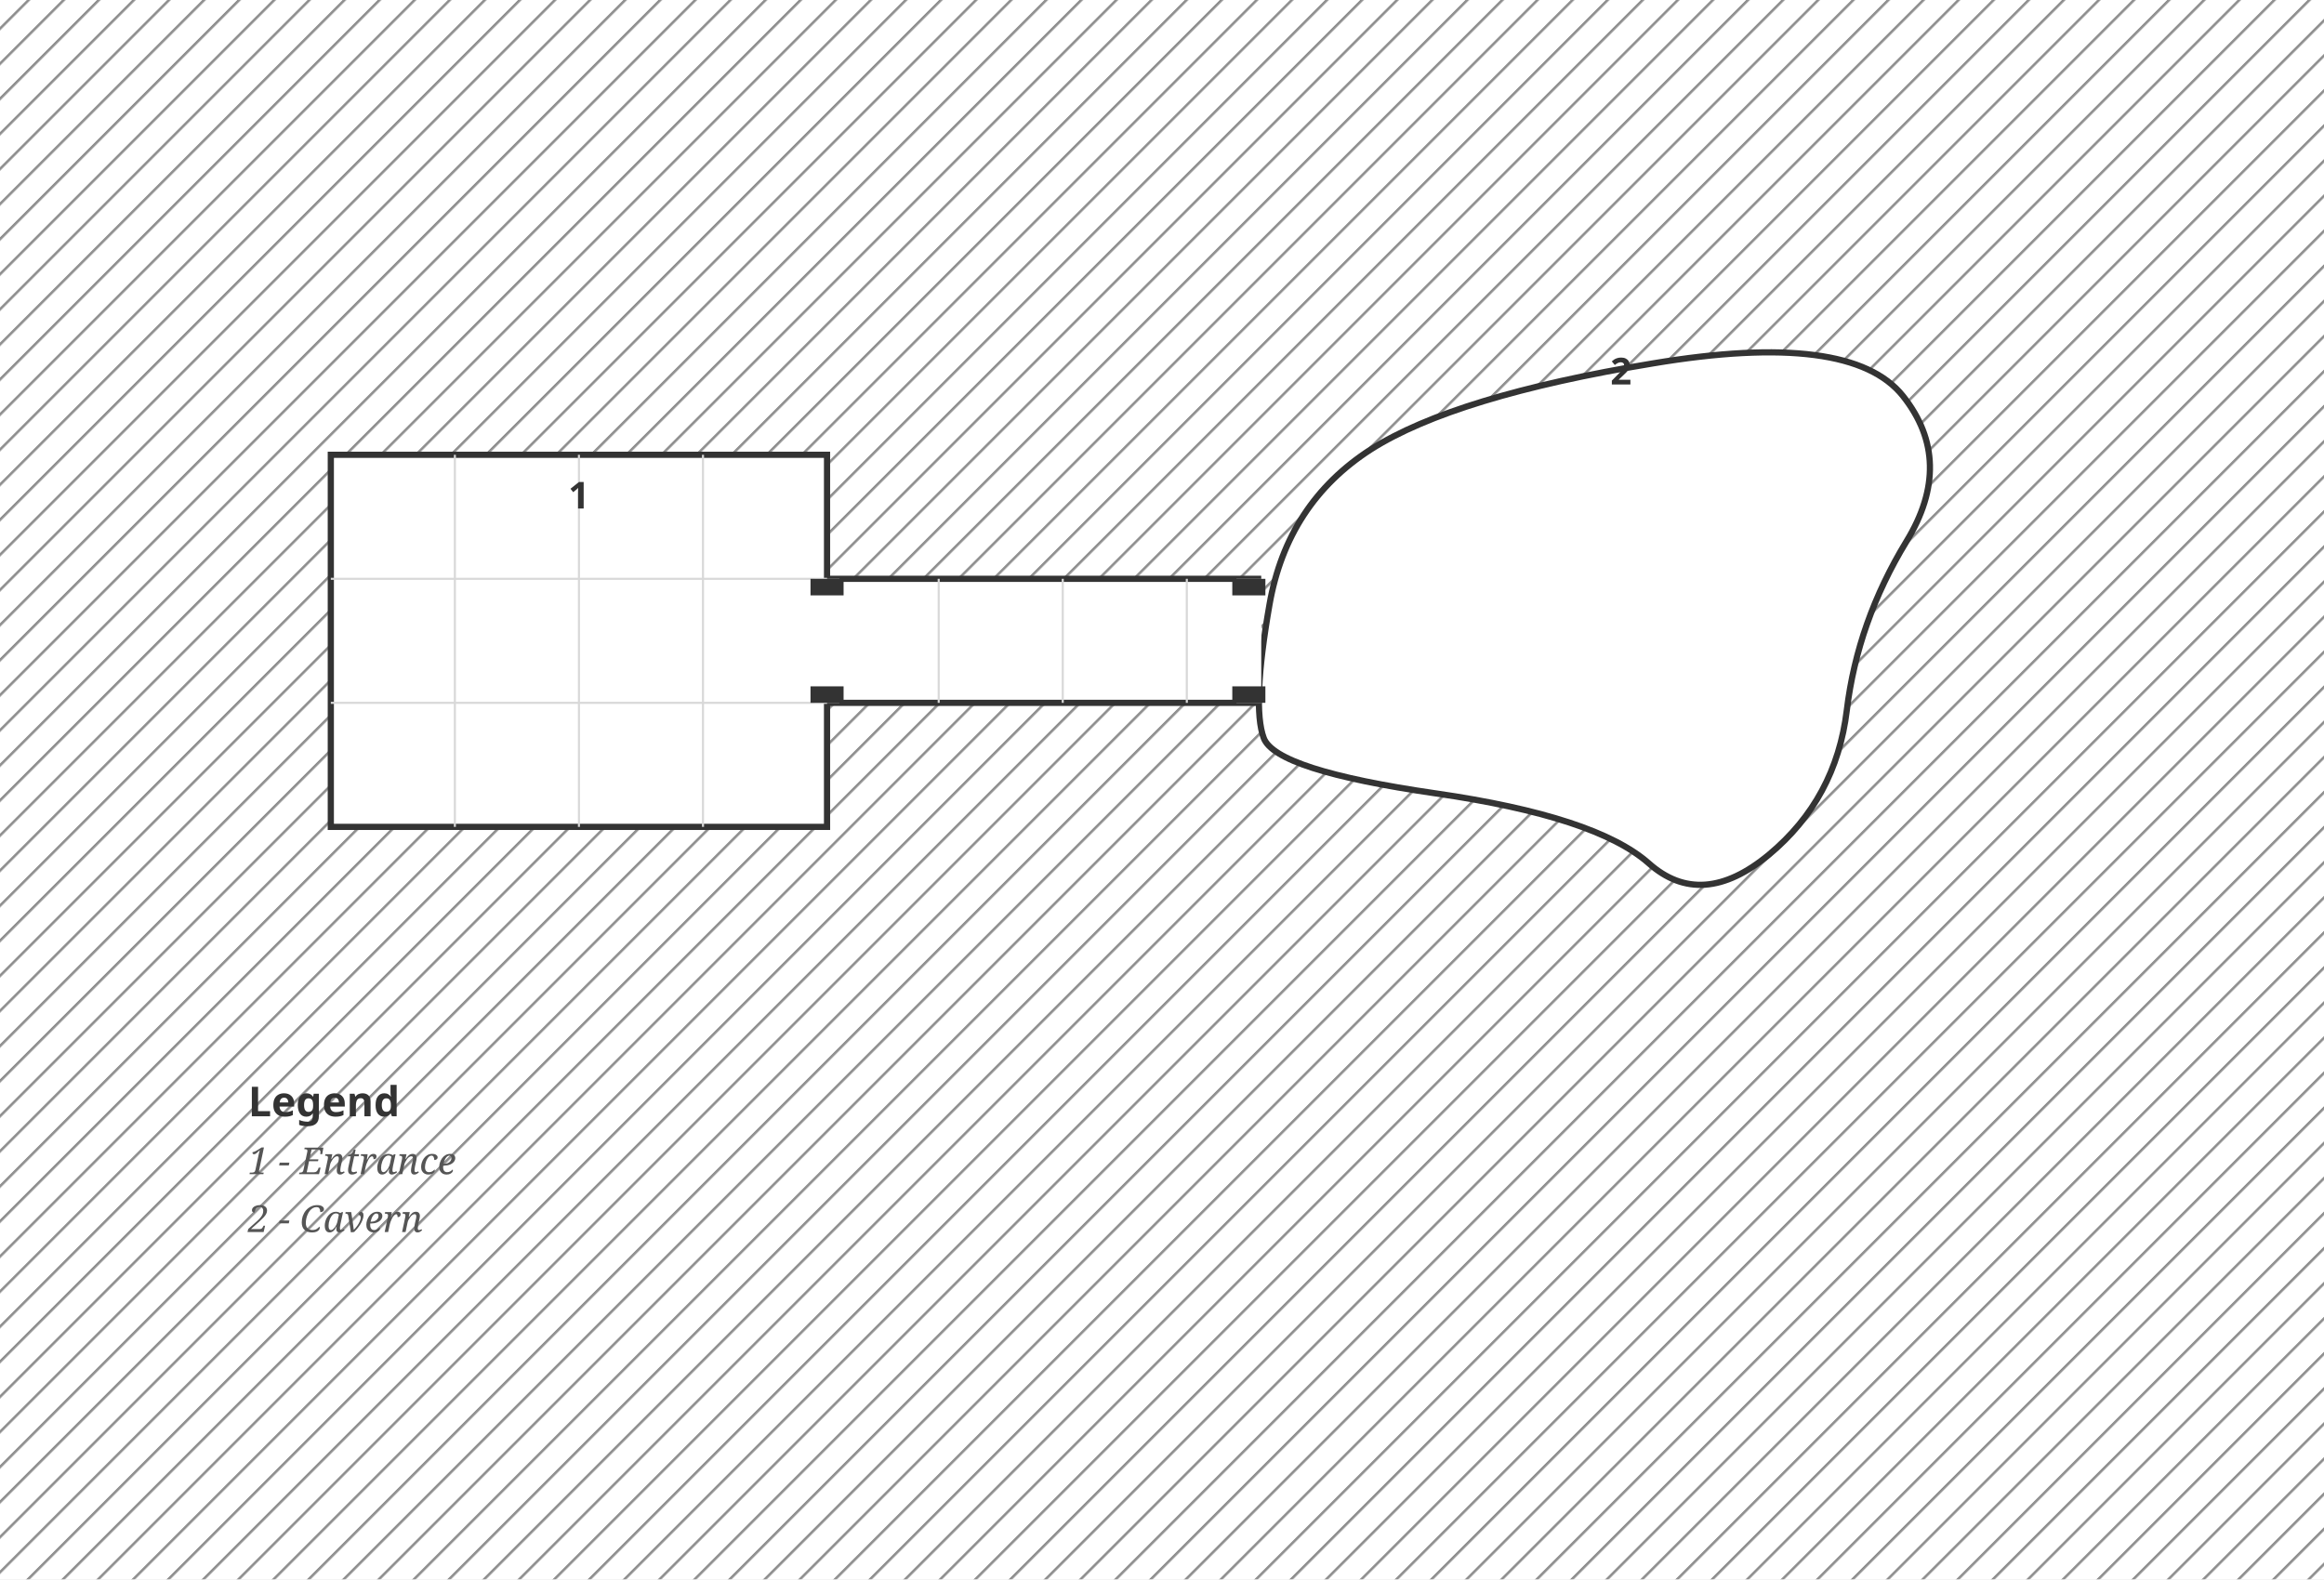
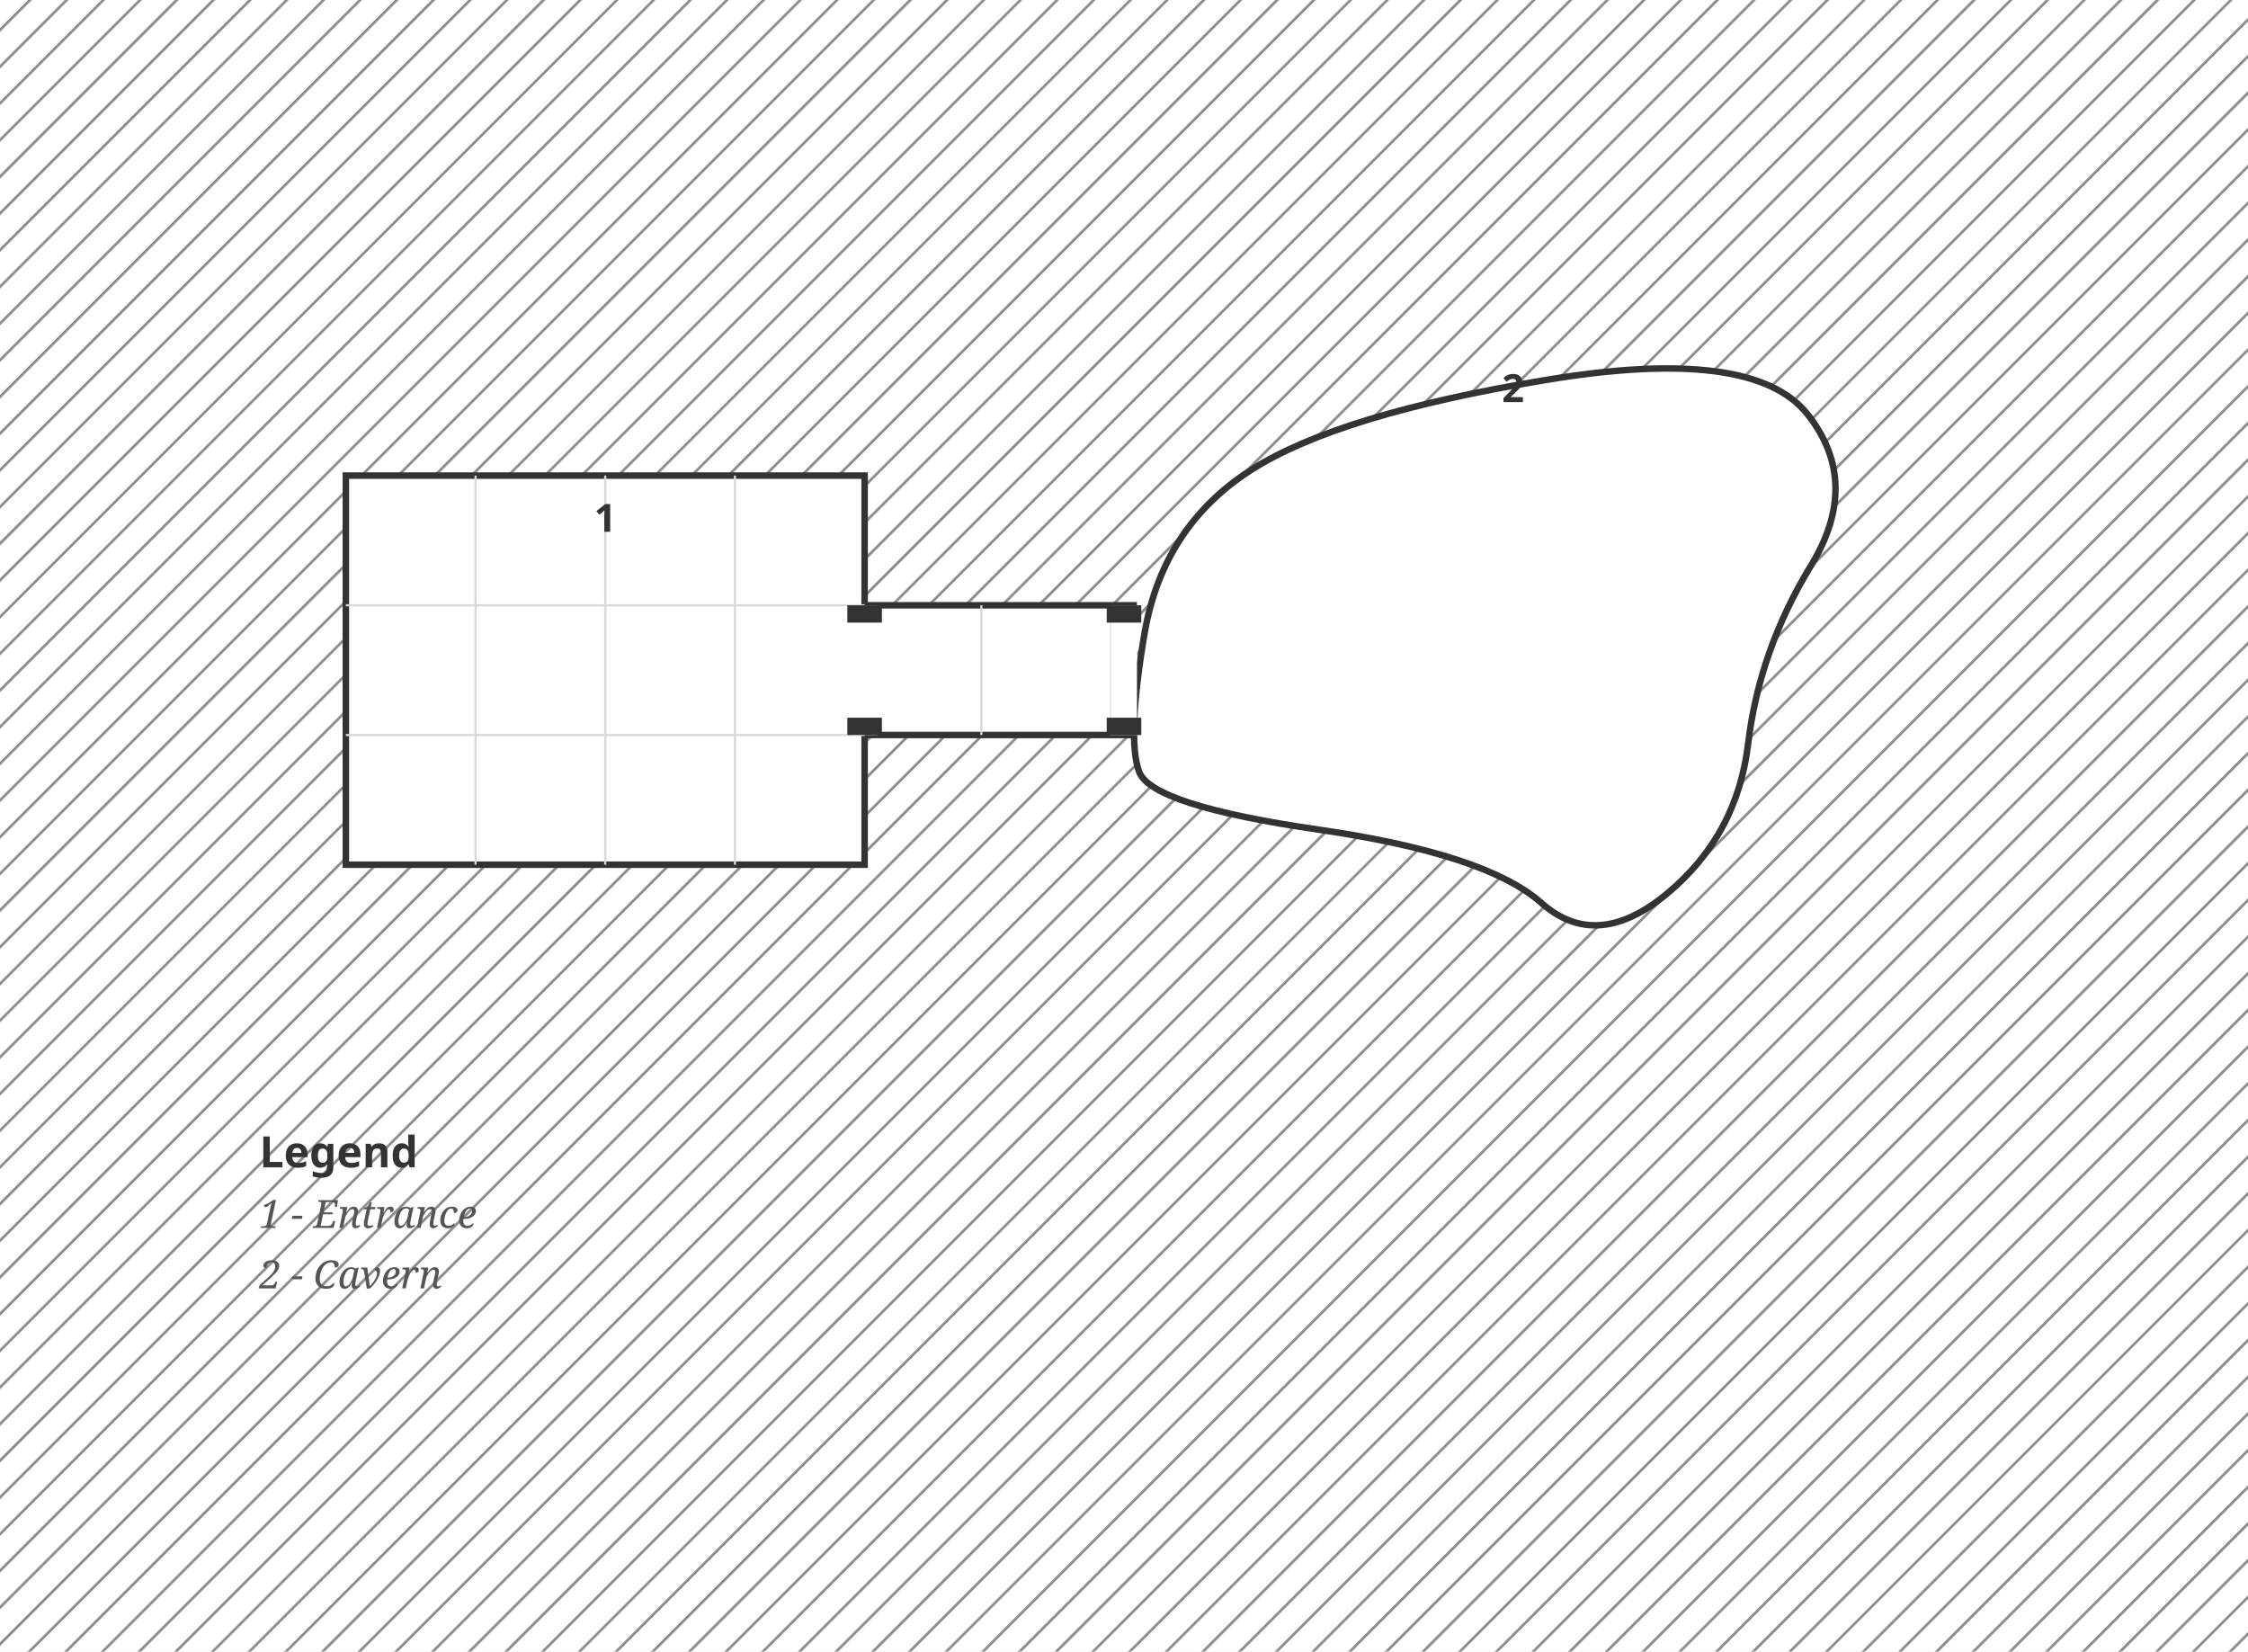
- <svg xmlns="http://www.w3.org/2000/svg" viewBox="-140 -155 562 382" width="562" height="382">
+ <svg xmlns="http://www.w3.org/2000/svg" viewBox="-140 -155 520 382" width="520" height="382">
  <defs>
    <pattern id="hatch" width="6" height="6" patternTransform="rotate(45 0 0)" patternUnits="userSpaceOnUse">
      <line x1="0" y1="0" x2="0" y2="6" stroke="#888" stroke-width="1.2" />
    </pattern>
    <symbol id="door-open" viewBox="0 0 30 30">
      <rect x="0" y="12" width="30" height="6" fill="white" />
      <rect x="0" y="11" width="4" height="8" fill="#333" />
      <rect x="26" y="11" width="4" height="8" fill="#333" />
    </symbol>
    <symbol id="door-closed" viewBox="0 0 30 30">
      <rect x="0" y="12" width="30" height="6" fill="white" />
      <rect x="2" y="13" width="26" height="4" fill="#333" />
    </symbol>
    <symbol id="door-locked" viewBox="0 0 30 30">
      <rect x="0" y="12" width="30" height="6" fill="white" />
      <rect x="2" y="11" width="26" height="8" fill="#333" />
      <rect x="4" y="13" width="22" height="4" fill="white" />
    </symbol>
    <symbol id="door-secret" viewBox="0 0 30 30">
      <line x1="0" y1="15" x2="30" y2="15" stroke="#888" stroke-width="1.2" stroke-dasharray="6,6" />
    </symbol>
    <symbol id="feat-ladder" viewBox="0 0 30 30">
      <line x1="8" y1="3" x2="8" y2="27" stroke="#333" stroke-width="1.5" />
      <line x1="22" y1="3" x2="22" y2="27" stroke="#333" stroke-width="1.5" />
      <line x1="8" y1="7" x2="22" y2="7" stroke="#333" stroke-width="1" />
      <line x1="8" y1="13" x2="22" y2="13" stroke="#333" stroke-width="1" />
      <line x1="8" y1="19" x2="22" y2="19" stroke="#333" stroke-width="1" />
      <line x1="8" y1="25" x2="22" y2="25" stroke="#333" stroke-width="1" />
    </symbol>
    <symbol id="feat-window" viewBox="0 0 30 6">
      <rect x="0" y="0" width="30" height="6" fill="white" />
      <rect x="0" y="1" width="8" height="4" fill="#cce" stroke="#99c" stroke-width="0.5" />
      <rect x="11" y="1" width="8" height="4" fill="#cce" stroke="#99c" stroke-width="0.5" />
      <rect x="22" y="1" width="8" height="4" fill="#cce" stroke="#99c" stroke-width="0.5" />
    </symbol>
  </defs>
-   <rect x="-140" y="-155" width="562" height="382" fill="white" />
-   <rect x="-140" y="-155" width="562" height="382" fill="url(#hatch)" />
-   <rect x="57" y="-15" width="108" height="30" fill="white" />
-   <line x1="57" y1="-15" x2="165" y2="-15" stroke="#333" stroke-width="1.5" />
-   <line x1="57" y1="15" x2="165" y2="15" stroke="#333" stroke-width="1.5" />
+   <rect x="-140" y="-155" width="520" height="382" fill="white" />
+   <rect x="-140" y="-155" width="520" height="382" fill="url(#hatch)" />
+   <rect x="57" y="-15" width="66" height="30" fill="white" />
+   <line x1="57" y1="-15" x2="123" y2="-15" stroke="#333" stroke-width="1.5" />
+   <line x1="57" y1="15" x2="123" y2="15" stroke="#333" stroke-width="1.5" />
  <line x1="87" y1="-15" x2="87" y2="15" stroke="#d8d8d8" stroke-width="0.5" />
  <line x1="117" y1="-15" x2="117" y2="15" stroke="#d8d8d8" stroke-width="0.5" />
-   <line x1="147" y1="-15" x2="147" y2="15" stroke="#d8d8d8" stroke-width="0.5" />
  <rect x="-60" y="-45" width="120" height="90" fill="white" />
-   <path d="M 321.0,-24.0 Q 309.2,-4.6 306.6,16.8 Q 304.0,38.2 287.8,51.7 Q 271.5,65.2 258.7,53.8 Q 245.9,42.5 207.2,36.9 Q 168.5,31.3 165.6,23.5 Q 162.7,15.7 167.0,-8.8 Q 171.3,-33.3 191.5,-46.3 Q 211.8,-59.2 259.7,-67.1 Q 307.6,-75.1 320.2,-59.2 Q 332.8,-43.3 321.0,-24.0 Z" fill="white" />
+   <path d="M 278.8,-24.0 Q 267.0,-4.6 264.4,16.8 Q 261.9,38.2 245.6,51.7 Q 229.3,65.2 216.5,53.8 Q 203.7,42.5 165.1,36.9 Q 126.4,31.3 123.5,23.5 Q 120.6,15.7 124.8,-8.8 Q 129.1,-33.3 149.4,-46.3 Q 169.6,-59.2 217.5,-67.1 Q 265.5,-75.1 278.1,-59.2 Q 290.7,-43.3 278.8,-24.0 Z" fill="white" />
  <rect x="-60" y="-45" width="120" height="90" fill="none" stroke="#333" stroke-width="1.5" />
-   <path d="M 321.0,-24.0 Q 309.2,-4.6 306.6,16.8 Q 304.0,38.2 287.8,51.7 Q 271.5,65.2 258.7,53.8 Q 245.9,42.5 207.2,36.9 Q 168.5,31.3 165.6,23.5 Q 162.7,15.7 167.0,-8.8 Q 171.3,-33.3 191.5,-46.3 Q 211.8,-59.2 259.7,-67.1 Q 307.6,-75.1 320.2,-59.2 Q 332.8,-43.3 321.0,-24.0 Z" fill="none" stroke="#333" stroke-width="1.5" />
+   <path d="M 278.8,-24.0 Q 267.0,-4.6 264.4,16.8 Q 261.9,38.2 245.6,51.7 Q 229.3,65.2 216.5,53.8 Q 203.7,42.5 165.1,36.9 Q 126.4,31.3 123.5,23.5 Q 120.6,15.7 124.8,-8.8 Q 129.1,-33.3 149.4,-46.3 Q 169.6,-59.2 217.5,-67.1 Q 265.5,-75.1 278.1,-59.2 Q 290.7,-43.3 278.8,-24.0 Z" fill="none" stroke="#333" stroke-width="1.5" />
  <line x1="-30" y1="-45" x2="-30" y2="45" stroke="#d8d8d8" stroke-width="0.5" />
  <line x1="0" y1="-45" x2="0" y2="45" stroke="#d8d8d8" stroke-width="0.5" />
  <line x1="30" y1="-45" x2="30" y2="45" stroke="#d8d8d8" stroke-width="0.5" />
  <line x1="-60" y1="-15" x2="60" y2="-15" stroke="#d8d8d8" stroke-width="0.5" />
  <line x1="-60" y1="15" x2="60" y2="15" stroke="#d8d8d8" stroke-width="0.5" />
  <use href="#door-open" x="45" y="-15" width="30" height="30" preserveAspectRatio="none" transform="rotate(90,60,0)" />
-   <use href="#door-open" x="147" y="-15" width="30" height="30" preserveAspectRatio="none" transform="rotate(90,162,0)" />
+   <use href="#door-open" x="105" y="-15" width="30" height="30" preserveAspectRatio="none" transform="rotate(90,120,0)" />
  <text x="0" y="-32" text-anchor="middle" dominant-baseline="auto" fill="#333" font-size="9" font-family="sans-serif" font-weight="bold">1</text>
-   <text x="252" y="-62" text-anchor="middle" dominant-baseline="auto" fill="#333" font-size="9" font-family="sans-serif" font-weight="bold">2</text>
+   <text x="210" y="-62" text-anchor="middle" dominant-baseline="auto" fill="#333" font-size="9" font-family="sans-serif" font-weight="bold">2</text>
  <text x="-80" y="115" fill="#333" font-size="10" font-family="sans-serif" font-weight="bold">Legend</text>
  <text x="-80" y="129" fill="#555" font-size="9" font-family="serif" font-style="italic">1 - Entrance</text>
  <text x="-80" y="143" fill="#555" font-size="9" font-family="serif" font-style="italic">2 - Cavern</text>
</svg>
